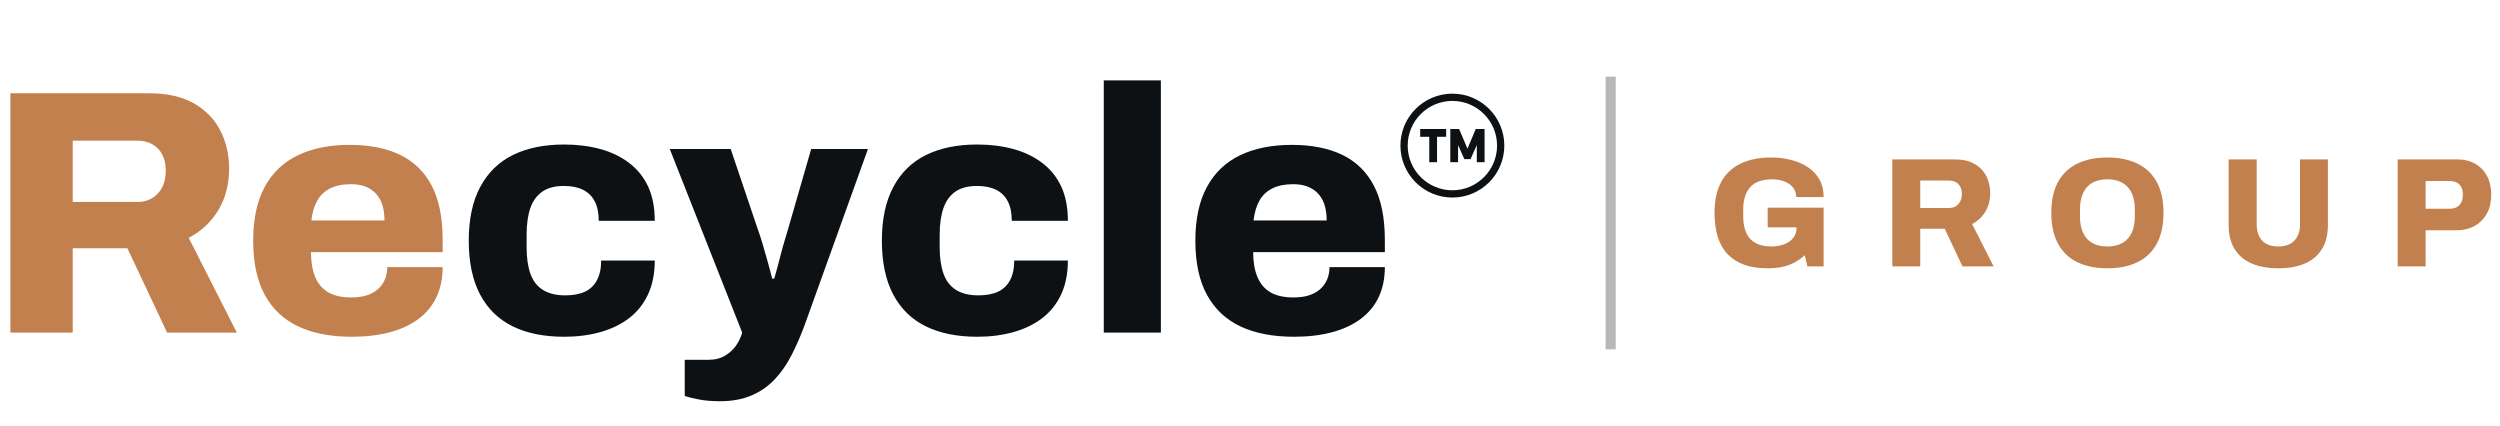
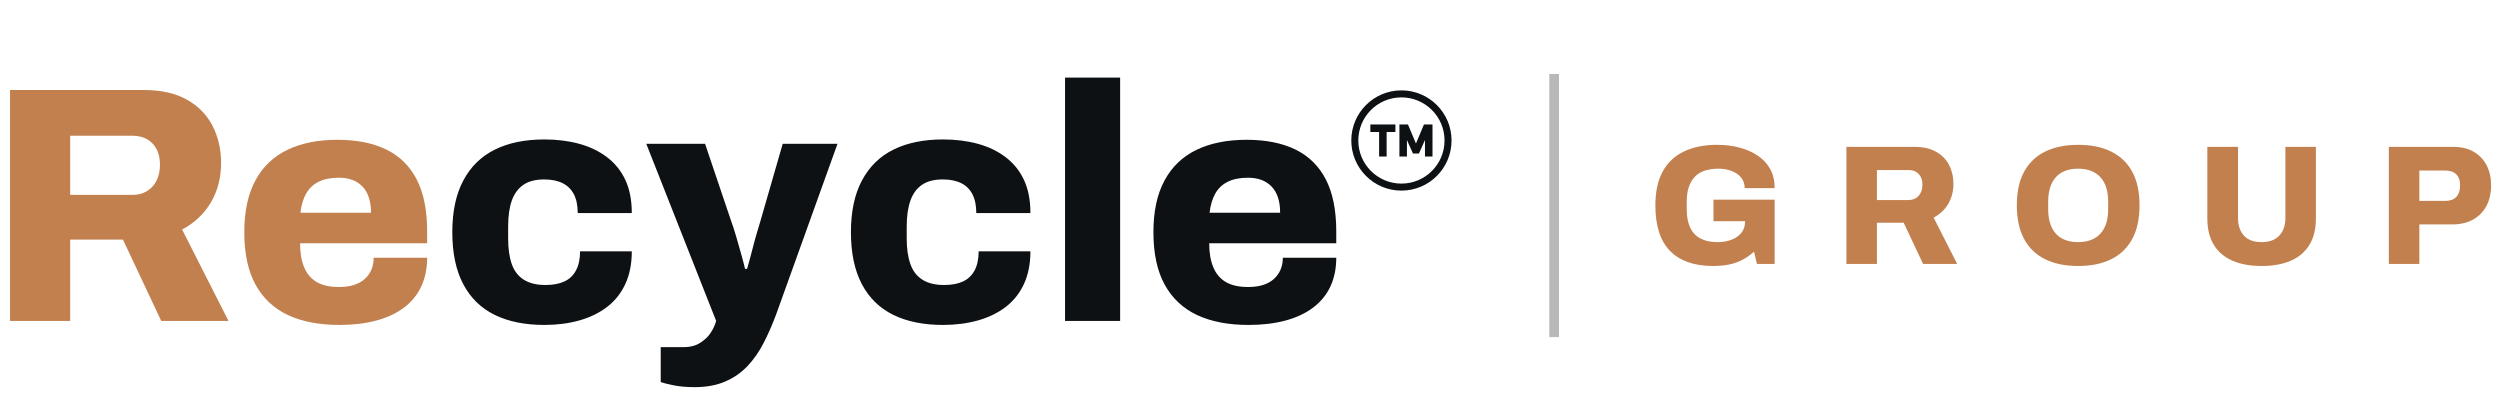
- <svg xmlns="http://www.w3.org/2000/svg" viewBox="114.00 8.97 481.28 82" width="481.28" height="82" role="img" aria-labelledby="t">
+ <svg xmlns="http://www.w3.org/2000/svg" viewBox="114.00 8.97 498.78 82" width="498.78" height="82" role="img" aria-labelledby="t">
  <path fill="#C2804F" d="M116 73V26.93H142.76Q147.85 26.93 151.27 28.84Q154.69 30.76 156.4 34.07Q158.11 37.39 158.11 41.48Q158.11 45.91 156.07 49.36Q154.02 52.82 150.33 54.76L159.59 73H146.17L138.53 56.77H128V73ZM128 47.85H140.41Q142.89 47.85 144.4 46.21Q145.91 44.57 145.91 41.82Q145.91 40.01 145.24 38.73Q144.57 37.46 143.36 36.76Q142.15 36.05 140.41 36.05H128Z" />
  <path fill="#C2804F" d="M181.71 73.8Q175.68 73.8 171.45 71.83Q167.23 69.85 164.98 65.76Q162.74 61.67 162.74 55.3Q162.74 49.06 164.95 44.97Q167.16 40.88 171.32 38.87Q175.48 36.86 181.31 36.86Q187.08 36.86 191.07 38.8Q195.06 40.75 197.14 44.77Q199.22 48.79 199.22 55.16V57.51H173.87Q173.87 60.33 174.67 62.27Q175.48 64.22 177.15 65.22Q178.83 66.23 181.65 66.23Q183.32 66.23 184.6 65.83Q185.87 65.42 186.74 64.65Q187.62 63.88 188.08 62.81Q188.55 61.73 188.55 60.39H199.22Q199.22 63.61 198.04 66.13Q196.87 68.64 194.59 70.35Q192.31 72.06 189.06 72.93Q185.8 73.8 181.71 73.8Z M173.94 51.41H188.02Q188.02 49.66 187.58 48.36Q187.15 47.05 186.31 46.18Q185.47 45.31 184.3 44.87Q183.12 44.43 181.58 44.43Q179.17 44.43 177.56 45.24Q175.95 46.04 175.08 47.59Q174.2 49.13 173.94 51.41Z" />
  <path fill="#0E1114" d="M222.62 73.8Q216.78 73.8 212.69 71.79Q208.6 69.78 206.42 65.66Q204.24 61.53 204.24 55.3Q204.24 49.06 206.46 44.94Q208.67 40.81 212.76 38.8Q216.85 36.79 222.62 36.79Q226.37 36.79 229.56 37.66Q232.74 38.53 235.12 40.34Q237.5 42.15 238.78 44.9Q240.05 47.65 240.05 51.48H229.26Q229.26 49.2 228.49 47.72Q227.71 46.24 226.24 45.51Q224.76 44.77 222.55 44.77Q220 44.77 218.43 45.84Q216.85 46.92 216.11 48.99Q215.38 51.07 215.38 54.16V56.57Q215.38 59.59 216.11 61.67Q216.85 63.75 218.53 64.79Q220.2 65.83 222.82 65.83Q225.1 65.83 226.61 65.12Q228.12 64.42 228.92 62.91Q229.73 61.4 229.73 59.12H240.05Q240.05 62.81 238.78 65.59Q237.5 68.37 235.16 70.18Q232.81 71.99 229.59 72.9Q226.37 73.8 222.62 73.8Z M252.59 86.21Q250.18 86.21 248.37 85.84Q246.56 85.47 245.82 85.2V78.23H250.45Q252.32 78.23 253.66 77.39Q255.01 76.55 255.78 75.38Q256.55 74.21 256.88 73L242.94 37.66H254.67L259.9 53.15Q260.3 54.22 260.81 55.93Q261.31 57.64 261.81 59.42Q262.31 61.2 262.65 62.61H263.05Q263.32 61.67 263.66 60.43Q263.99 59.19 264.33 57.88Q264.66 56.57 265.03 55.36Q265.4 54.16 265.67 53.22L270.16 37.66H281.09L268.89 71.59Q267.75 74.68 266.37 77.36Q265 80.04 263.12 82.02Q261.24 84 258.66 85.1Q256.08 86.21 252.59 86.21Z M302.15 73.8Q296.31 73.8 292.22 71.79Q288.13 69.78 285.95 65.66Q283.77 61.53 283.77 55.3Q283.77 49.06 285.99 44.94Q288.2 40.81 292.29 38.8Q296.38 36.79 302.15 36.79Q305.9 36.79 309.09 37.66Q312.27 38.53 314.65 40.34Q317.03 42.15 318.31 44.9Q319.58 47.65 319.58 51.48H308.78Q308.78 49.2 308.01 47.72Q307.24 46.24 305.77 45.51Q304.29 44.77 302.08 44.77Q299.53 44.77 297.95 45.84Q296.38 46.92 295.64 48.99Q294.9 51.07 294.9 54.16V56.57Q294.9 59.59 295.64 61.67Q296.38 63.75 298.06 64.79Q299.73 65.83 302.35 65.83Q304.63 65.83 306.14 65.12Q307.64 64.42 308.45 62.91Q309.25 61.4 309.25 59.12H319.58Q319.58 62.81 318.31 65.59Q317.03 68.37 314.69 70.18Q312.34 71.99 309.12 72.9Q305.9 73.8 302.15 73.8Z M326.49 73V24.45H337.48V73Z M363.1 73.8Q357.06 73.8 352.84 71.83Q348.62 69.85 346.37 65.76Q344.12 61.67 344.12 55.3Q344.12 49.06 346.34 44.97Q348.55 40.88 352.71 38.87Q356.86 36.86 362.7 36.86Q368.46 36.86 372.45 38.8Q376.44 40.75 378.52 44.77Q380.6 48.79 380.6 55.16V57.51H355.25Q355.25 60.33 356.06 62.27Q356.86 64.22 358.54 65.22Q360.22 66.23 363.03 66.23Q364.71 66.23 365.98 65.83Q367.26 65.42 368.13 64.65Q369 63.88 369.47 62.81Q369.94 61.73 369.94 60.39H380.6Q380.6 63.61 379.43 66.13Q378.25 68.64 375.97 70.35Q373.69 72.06 370.44 72.93Q367.19 73.8 363.1 73.8Z M355.32 51.41H369.4Q369.4 49.66 368.97 48.36Q368.53 47.05 367.69 46.18Q366.85 45.31 365.68 44.87Q364.51 44.43 362.97 44.43Q360.55 44.43 358.94 45.24Q357.33 46.04 356.46 47.59Q355.59 49.13 355.32 51.41Z" />
  <circle cx="393.6" cy="37.0" r="9.3" fill="none" stroke="#0E1114" stroke-width="1.4" />
  <path fill="#0E1114" d="M387.4 33.8H392.4V35.3H390.65V40.2H389.15V35.3H387.4Z M393.2 40.2V33.8H394.9L396.5 37.6L398.1 33.8H399.8V40.2H398.3V36.9L397.1 39.6H395.9L394.7 36.9V40.2Z" />
  <rect x="423.1" y="23.72" width="1.94" height="52.5" fill="#0E1114" fill-opacity="0.3" />
-   <path fill="#C2804F" transform="translate(442.6 60.26)" d="M11.64 0.36Q6.66 0.36 4.065 -2.28Q1.47 -4.92 1.47 -10.32Q1.47 -13.89 2.745 -16.245Q4.02 -18.6 6.465 -19.785Q8.91 -20.97 12.36 -20.97Q14.43 -20.97 16.26 -20.49Q18.09 -20.01 19.5 -19.065Q20.91 -18.12 21.69 -16.695Q22.47 -15.27 22.47 -13.35H17.19Q17.19 -14.16 16.83 -14.805Q16.47 -15.45 15.825 -15.885Q15.18 -16.32 14.34 -16.545Q13.5 -16.77 12.57 -16.77Q11.19 -16.77 10.125 -16.41Q9.06 -16.05 8.37 -15.3Q7.68 -14.55 7.335 -13.47Q6.99 -12.39 6.99 -10.95V-9.63Q6.99 -7.71 7.59 -6.42Q8.19 -5.13 9.405 -4.485Q10.62 -3.84 12.39 -3.84Q13.77 -3.84 14.865 -4.26Q15.96 -4.68 16.605 -5.475Q17.25 -6.27 17.25 -7.38V-7.53H11.7V-11.31H22.47V0.0H19.35L18.84 -2.16Q17.91 -1.32 16.845 -0.75Q15.78 -0.18 14.505 0.09Q13.23 0.36 11.64 0.36ZM35.7 0.0V-20.61H47.67Q49.95 -20.61 51.48 -19.755Q53.01 -18.9 53.775 -17.415Q54.54 -15.93 54.54 -14.1Q54.54 -12.12 53.625 -10.575Q52.71 -9.03 51.06 -8.16L55.2 0.0H49.2L45.78 -7.26H41.07V0.0ZM41.07 -11.25H46.62Q47.73 -11.25 48.405 -11.985Q49.08 -12.72 49.08 -13.95Q49.08 -14.76 48.78 -15.33Q48.48 -15.9 47.94 -16.215Q47.4 -16.53 46.62 -16.53H41.07ZM77.1 0.36Q73.71 0.36 71.295 -0.825Q68.88 -2.01 67.59 -4.38Q66.3 -6.75 66.3 -10.32Q66.3 -13.89 67.59 -16.245Q68.88 -18.6 71.295 -19.785Q73.71 -20.97 77.1 -20.97Q80.49 -20.97 82.905 -19.785Q85.32 -18.6 86.61 -16.245Q87.9 -13.89 87.9 -10.32Q87.9 -6.75 86.61 -4.38Q85.32 -2.01 82.905 -0.825Q80.49 0.36 77.1 0.36ZM77.1 -3.84Q78.39 -3.84 79.38 -4.23Q80.37 -4.62 81.045 -5.37Q81.72 -6.12 82.05 -7.2Q82.38 -8.28 82.38 -9.63V-10.95Q82.38 -12.33 82.05 -13.41Q81.72 -14.49 81.045 -15.24Q80.37 -15.99 79.38 -16.38Q78.39 -16.77 77.1 -16.77Q75.78 -16.77 74.79 -16.38Q73.8 -15.99 73.14 -15.24Q72.48 -14.49 72.15 -13.41Q71.82 -12.33 71.82 -10.95V-9.63Q71.82 -8.28 72.15 -7.2Q72.48 -6.12 73.14 -5.37Q73.8 -4.62 74.79 -4.23Q75.78 -3.84 77.1 -3.84ZM109.98 0.36Q107.01 0.36 104.865 -0.57Q102.72 -1.5 101.58 -3.36Q100.44 -5.22 100.44 -7.98V-20.61H105.84V-8.1Q105.84 -6.12 106.89 -4.98Q107.94 -3.84 109.98 -3.84Q112.02 -3.84 113.1 -4.98Q114.18 -6.12 114.18 -8.1V-20.61H119.55V-7.98Q119.55 -5.22 118.41 -3.36Q117.27 -1.5 115.14 -0.57Q113.01 0.36 109.98 0.36ZM132.99 0.0V-20.61H144.33Q146.43 -20.61 147.915 -19.755Q149.4 -18.9 150.195 -17.385Q150.99 -15.87 150.99 -13.83Q150.99 -11.73 150.165 -10.2Q149.34 -8.67 147.825 -7.815Q146.31 -6.96 144.21 -6.96H138.36V0.0ZM138.36 -11.1H142.95Q144.21 -11.1 144.87 -11.805Q145.53 -12.51 145.53 -13.77Q145.53 -14.67 145.245 -15.24Q144.96 -15.81 144.39 -16.125Q143.82 -16.44 142.95 -16.44H138.36Z" />
+   <path fill="#C2804F" transform="translate(442.6 61.63)" d="M13.192 0.408Q7.548 0.408 4.607 -2.584Q1.666 -5.576 1.666 -11.696Q1.666 -15.742 3.111 -18.411Q4.556 -21.08 7.327 -22.423Q10.098 -23.766 14.008 -23.766Q16.354 -23.766 18.428 -23.222Q20.502 -22.678 22.1 -21.607Q23.698 -20.536 24.582 -18.921Q25.466 -17.306 25.466 -15.13H19.482Q19.482 -16.048 19.074 -16.779Q18.666 -17.51 17.935 -18.003Q17.204 -18.496 16.252 -18.751Q15.3 -19.006 14.246 -19.006Q12.682 -19.006 11.475 -18.598Q10.268 -18.19 9.486 -17.34Q8.704 -16.49 8.313 -15.266Q7.922 -14.042 7.922 -12.41V-10.914Q7.922 -8.738 8.602 -7.276Q9.282 -5.814 10.659 -5.083Q12.036 -4.352 14.042 -4.352Q15.606 -4.352 16.847 -4.828Q18.088 -5.304 18.819 -6.205Q19.55 -7.106 19.55 -8.364V-8.534H13.26V-12.818H25.466V0.0H21.93L21.352 -2.448Q20.298 -1.496 19.091 -0.85Q17.884 -0.204 16.439 0.102Q14.994 0.408 13.192 0.408ZM39.78 0.0V-23.358H53.346Q55.93 -23.358 57.664 -22.389Q59.398 -21.42 60.265 -19.737Q61.132 -18.054 61.132 -15.98Q61.132 -13.736 60.095 -11.985Q59.058 -10.234 57.188 -9.248L61.88 0.0H55.08L51.204 -8.228H45.866V0.0ZM45.866 -12.75H52.156Q53.414 -12.75 54.179 -13.583Q54.944 -14.416 54.944 -15.81Q54.944 -16.728 54.604 -17.374Q54.264 -18.02 53.652 -18.377Q53.04 -18.734 52.156 -18.734H45.866ZM86.02 0.408Q82.178 0.408 79.441 -0.935Q76.704 -2.278 75.242 -4.964Q73.78 -7.65 73.78 -11.696Q73.78 -15.742 75.242 -18.411Q76.704 -21.08 79.441 -22.423Q82.178 -23.766 86.02 -23.766Q89.862 -23.766 92.599 -22.423Q95.336 -21.08 96.798 -18.411Q98.26 -15.742 98.26 -11.696Q98.26 -7.65 96.798 -4.964Q95.336 -2.278 92.599 -0.935Q89.862 0.408 86.02 0.408ZM86.02 -4.352Q87.482 -4.352 88.604 -4.794Q89.726 -5.236 90.491 -6.086Q91.256 -6.936 91.63 -8.16Q92.004 -9.384 92.004 -10.914V-12.41Q92.004 -13.974 91.63 -15.198Q91.256 -16.422 90.491 -17.272Q89.726 -18.122 88.604 -18.564Q87.482 -19.006 86.02 -19.006Q84.524 -19.006 83.402 -18.564Q82.28 -18.122 81.532 -17.272Q80.784 -16.422 80.41 -15.198Q80.036 -13.974 80.036 -12.41V-10.914Q80.036 -9.384 80.41 -8.16Q80.784 -6.936 81.532 -6.086Q82.28 -5.236 83.402 -4.794Q84.524 -4.352 86.02 -4.352ZM122.604 0.408Q119.238 0.408 116.807 -0.646Q114.376 -1.7 113.084 -3.808Q111.792 -5.916 111.792 -9.044V-23.358H117.912V-9.18Q117.912 -6.936 119.102 -5.644Q120.292 -4.352 122.604 -4.352Q124.916 -4.352 126.14 -5.644Q127.364 -6.936 127.364 -9.18V-23.358H133.45V-9.044Q133.45 -5.916 132.158 -3.808Q130.866 -1.7 128.452 -0.646Q126.038 0.408 122.604 0.408ZM148.002 0.0V-23.358H160.854Q163.234 -23.358 164.917 -22.389Q166.6 -21.42 167.501 -19.703Q168.402 -17.986 168.402 -15.674Q168.402 -13.294 167.467 -11.56Q166.532 -9.826 164.815 -8.857Q163.098 -7.888 160.718 -7.888H154.088V0.0ZM154.088 -12.58H159.29Q160.718 -12.58 161.466 -13.379Q162.214 -14.178 162.214 -15.606Q162.214 -16.626 161.891 -17.272Q161.568 -17.918 160.922 -18.275Q160.276 -18.632 159.29 -18.632H154.088Z" />
</svg>
